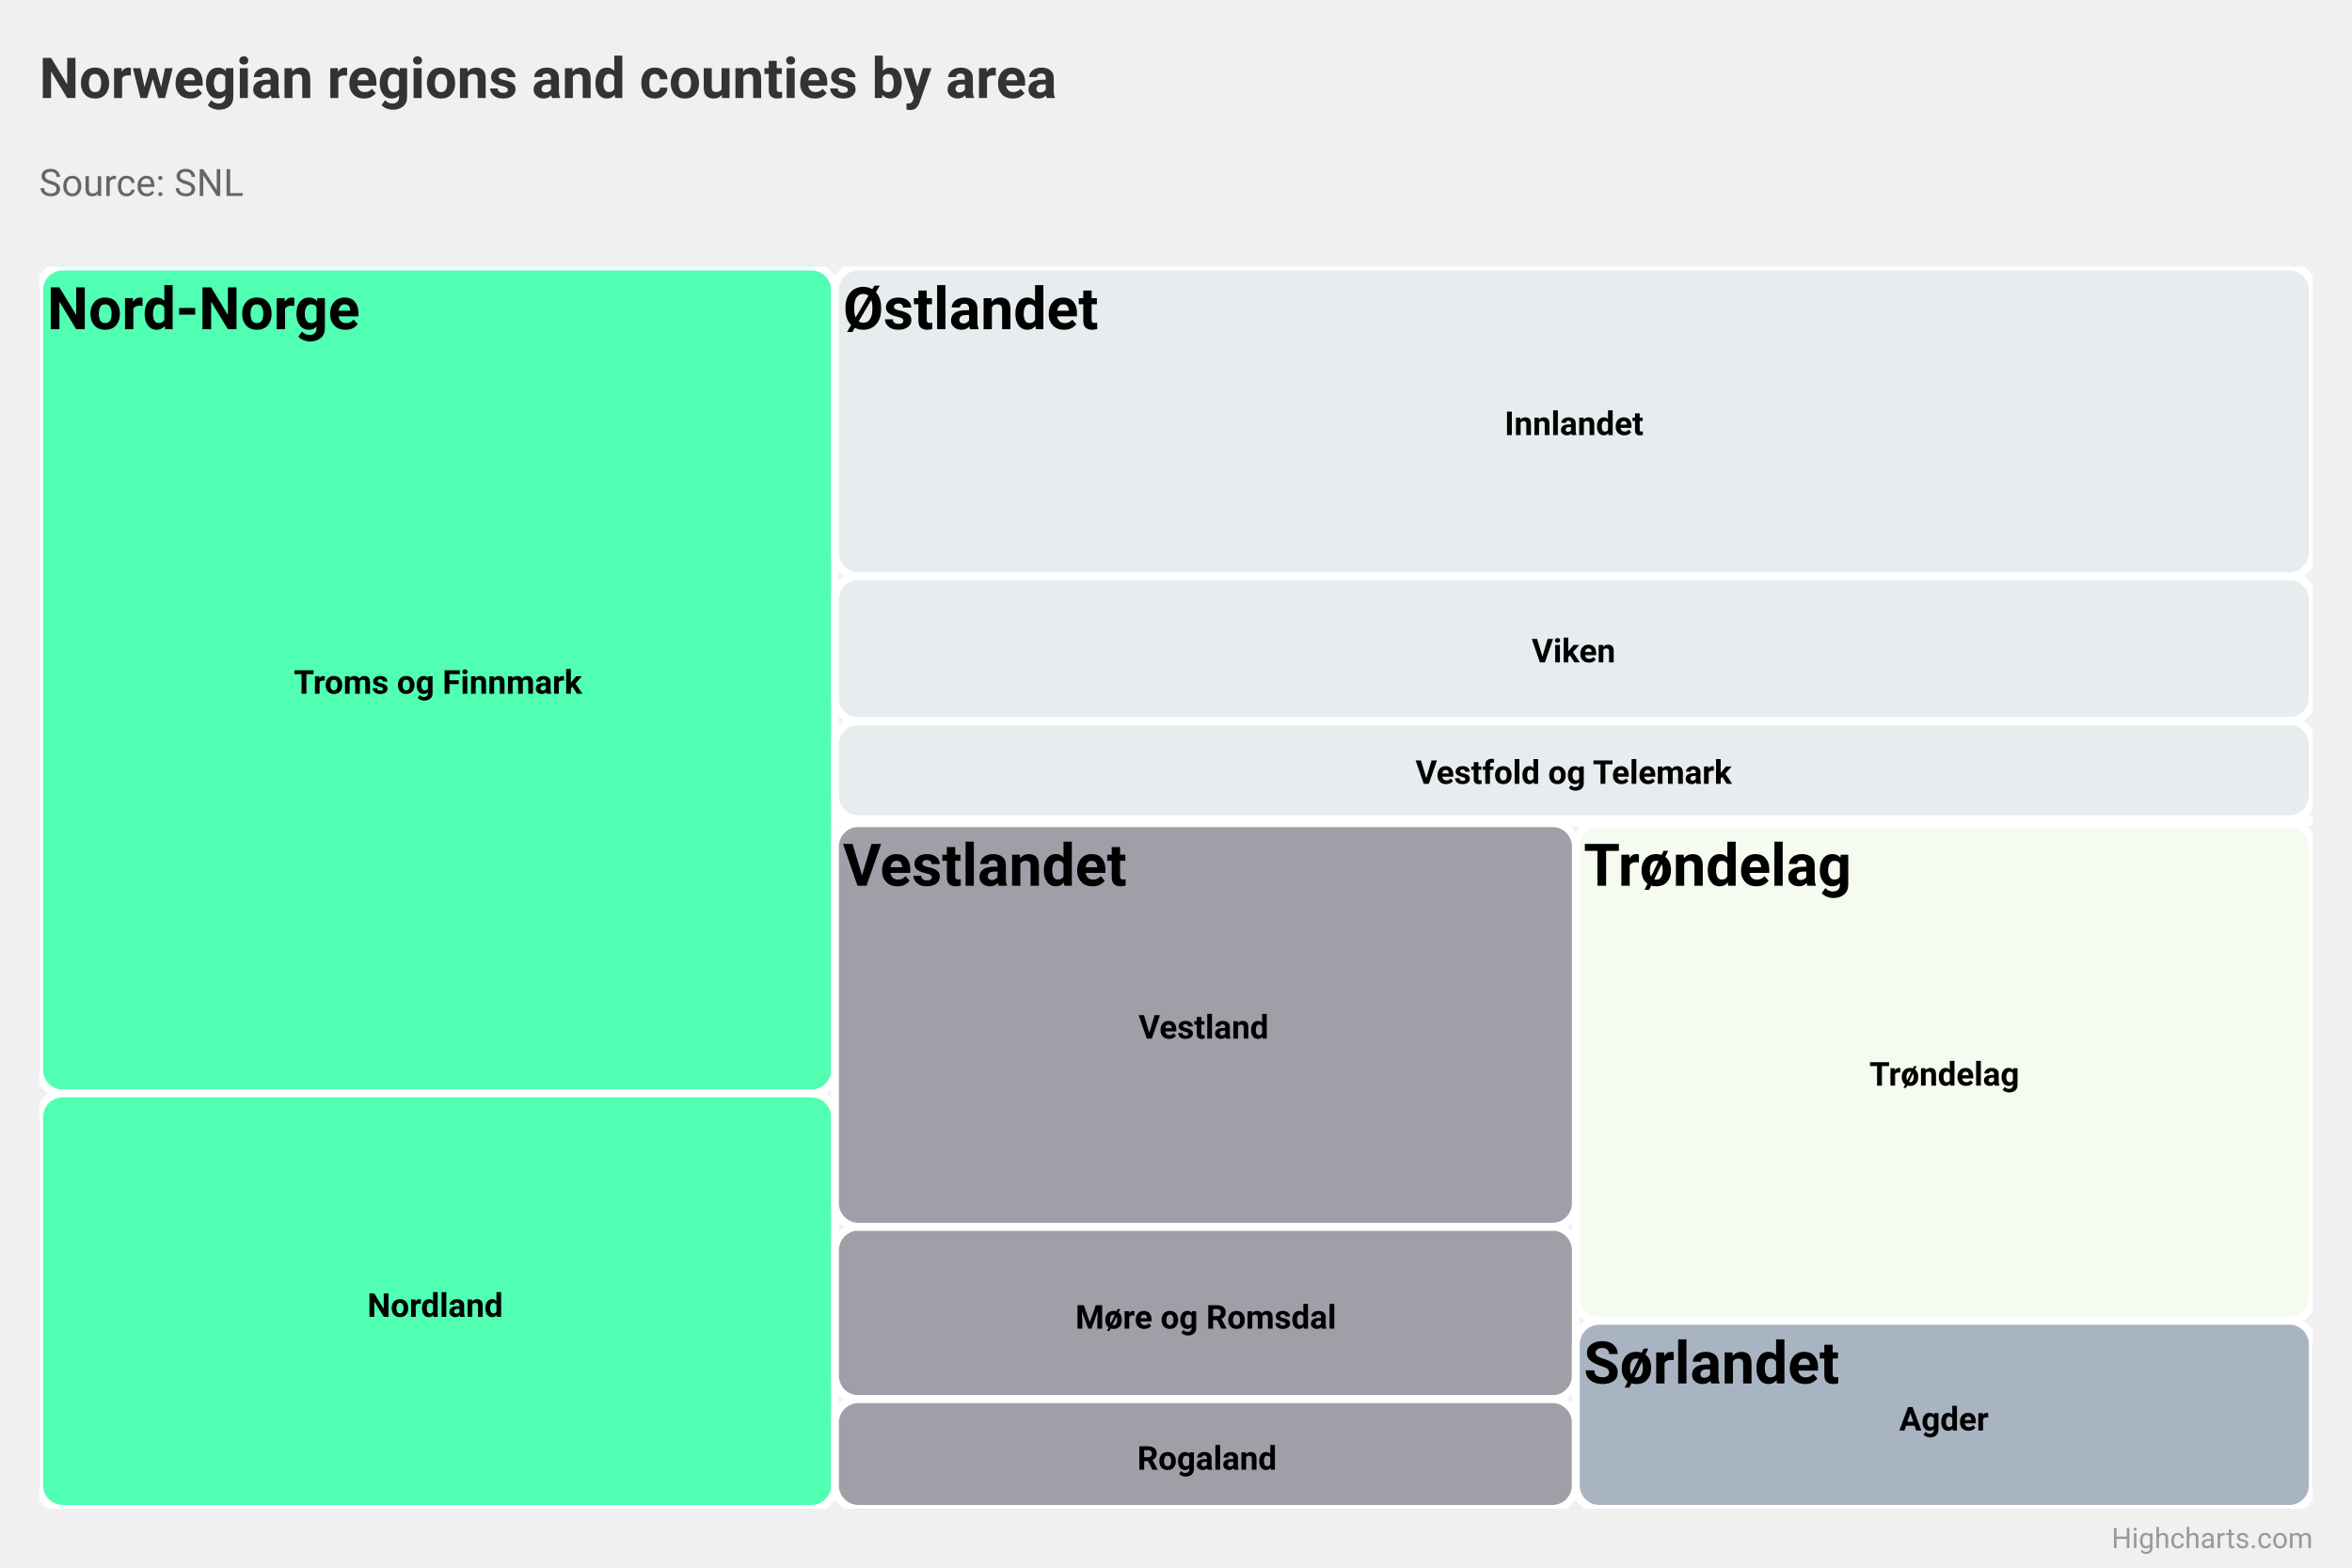
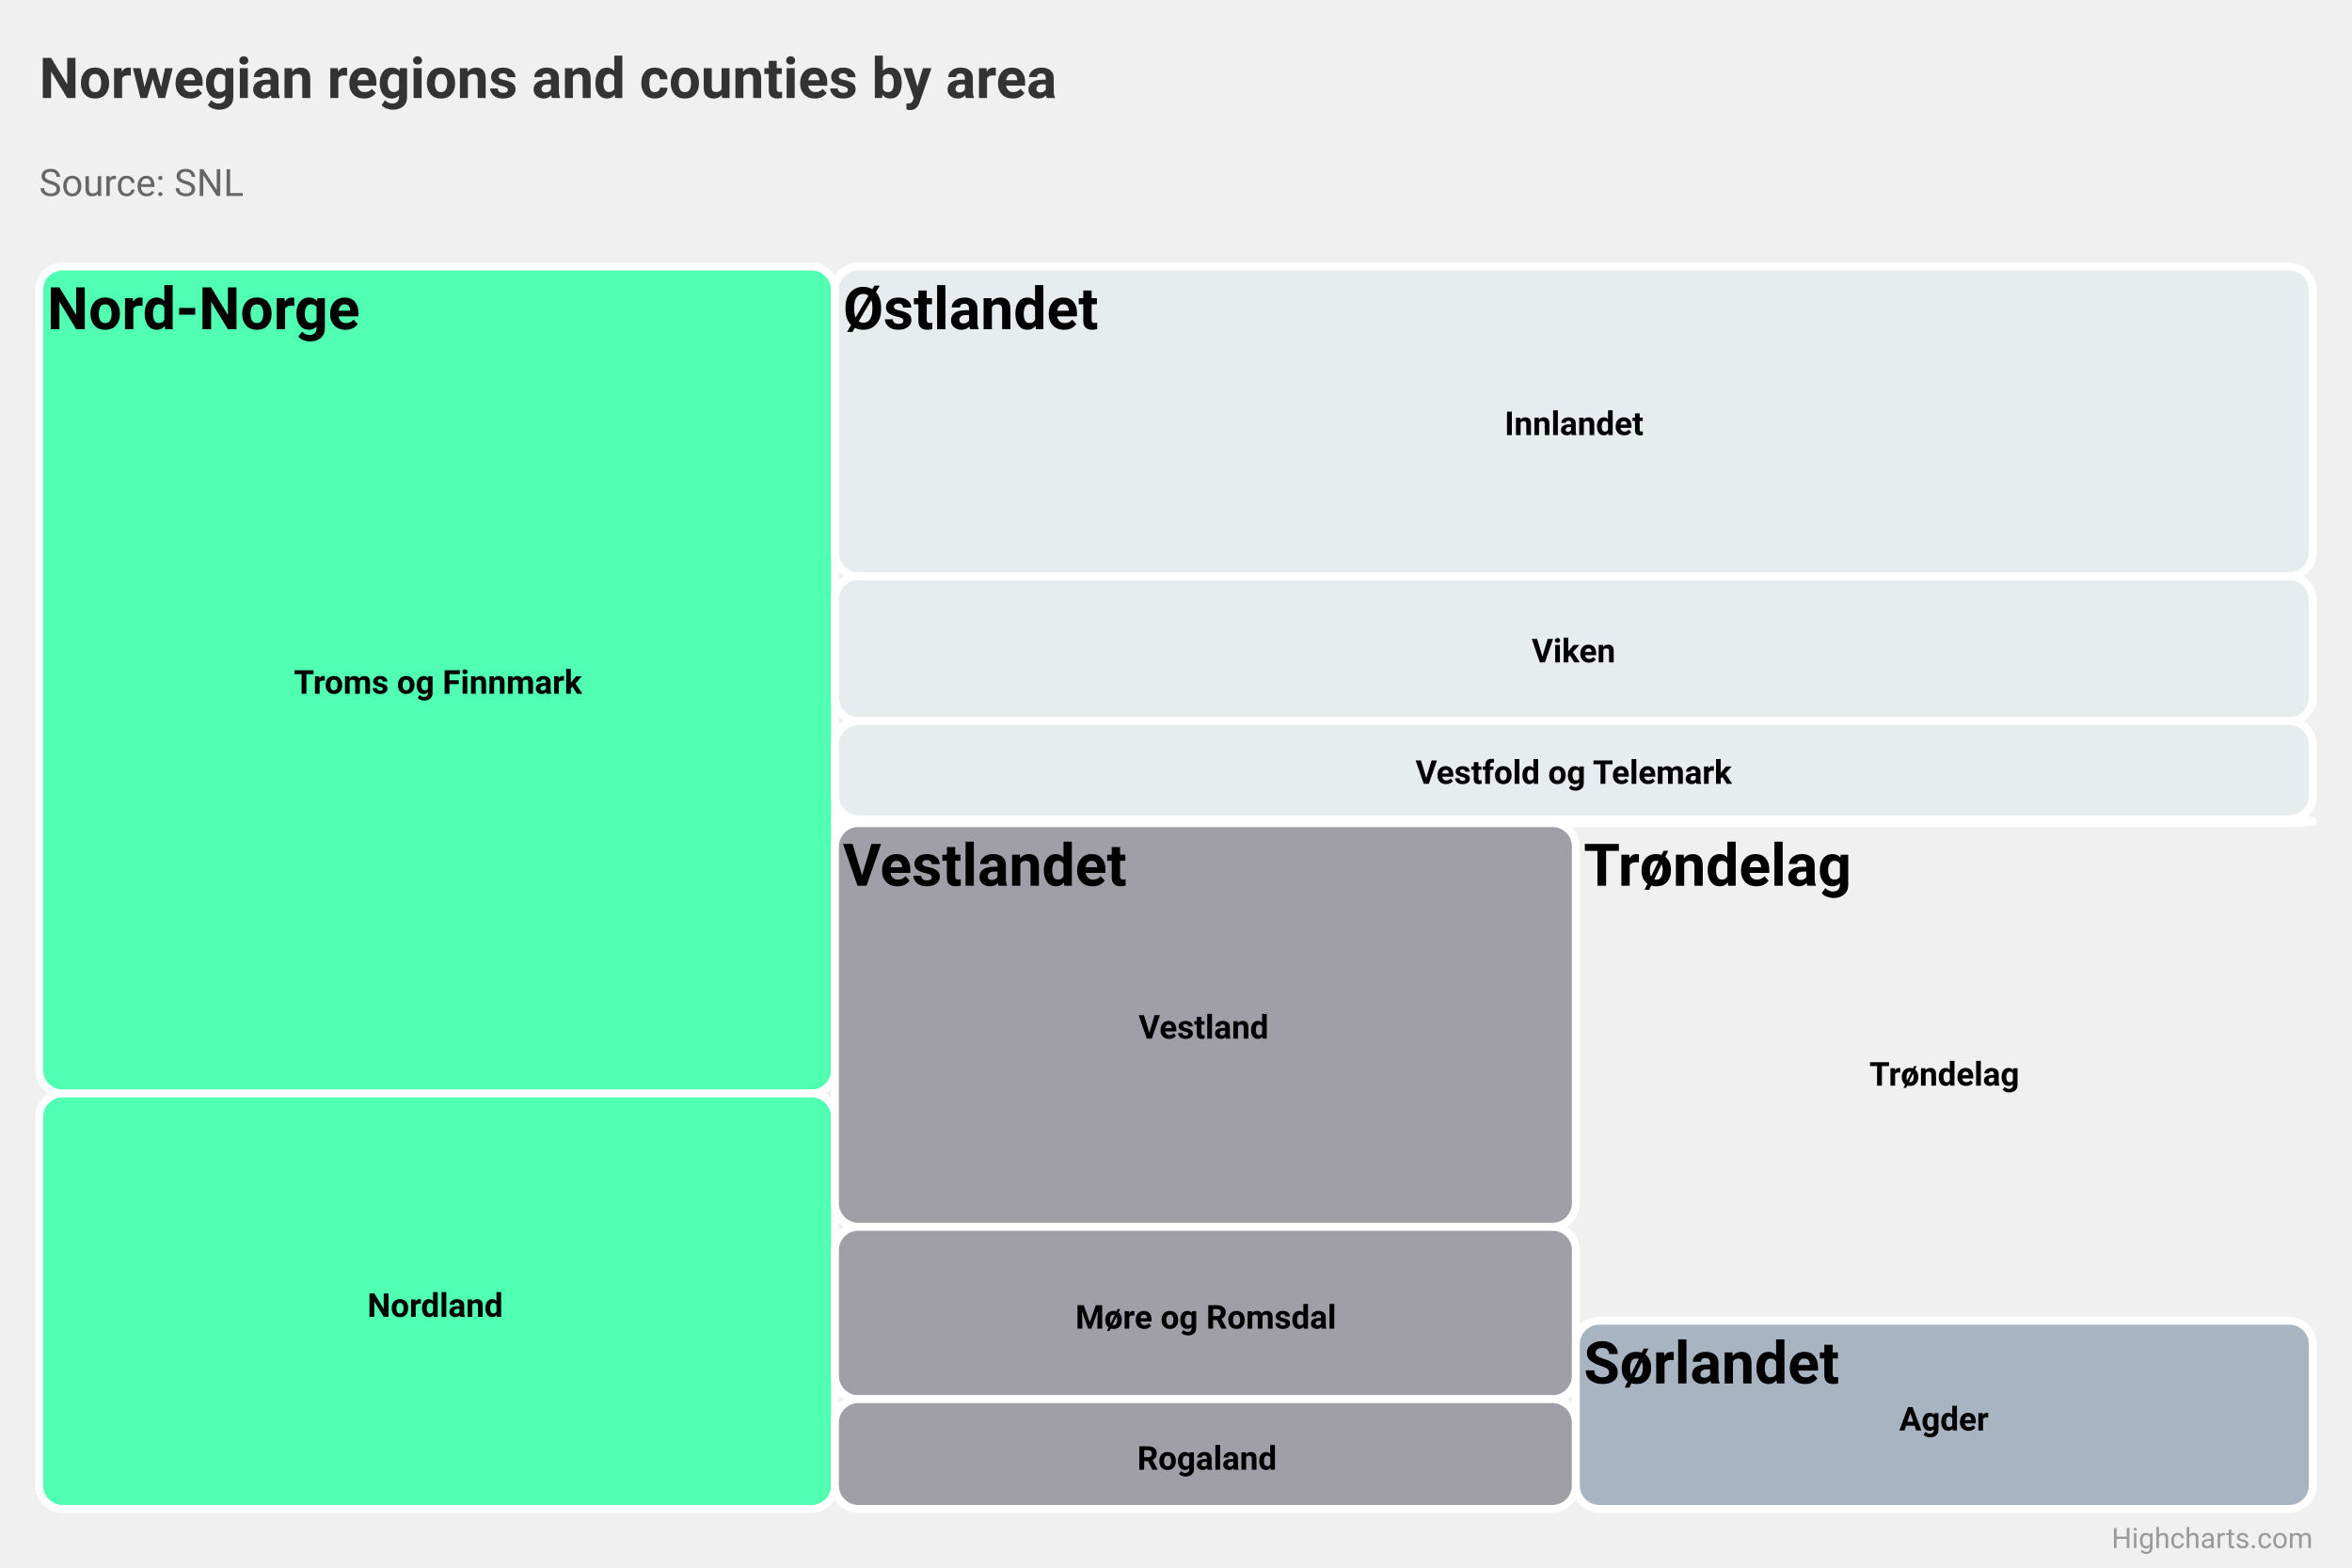
<svg xmlns="http://www.w3.org/2000/svg" xmlns:xlink="http://www.w3.org/1999/xlink" aria-hidden="false" aria-label="Interactive chart" viewBox="0 0 600 400" height="400" width="600" version="1.1" font-family="-apple-system, BlinkMacSystemFont, &quot;Segoe UI&quot;, Roboto, Helvetica, Arial, &quot;Apple Color Emoji&quot;, &quot;Segoe UI Emoji&quot;, &quot;Segoe UI Symbol&quot;, sans-serif" font-size="1rem">
z  <defs aria-hidden="true">
    <filter id="highcharts-drop-shadow-1">
      <fedropshadow stdDeviation="2.5" flood-opacity="0.75" flood-color="#000000" dy="1" dx="1" />
    </filter>
-     <clipPath id="highcharts-x0dc6qq-35-">
-       <rect height="317" width="580" y="0" x="0" fill="none" />
-     </clipPath>
  </defs>
  <g aria-hidden="true" data-z-index="1" class="highcharts-grid highcharts-xaxis-grid" />
  <g aria-hidden="true" data-z-index="1" class="highcharts-grid highcharts-yaxis-grid" />
  <g aria-hidden="true" data-z-index="2" class="highcharts-axis highcharts-xaxis">
-     <path d="M 10 385 L 590 385" data-z-index="7" fill="none" stroke="#333333" stroke-width="0" />
  </g>
  <g aria-hidden="true" data-z-index="2" class="highcharts-axis highcharts-yaxis">
-     <path d="M 10 68 L 10 385" data-z-index="7" fill="none" stroke="#333333" stroke-width="0" />
  </g>
  <g aria-hidden="false" filter="none" data-z-index="3" class="highcharts-series-group">
    <g aria-hidden="false" clip-path="url(#highcharts-x0dc6qq-35-)" transform="translate(10,68) scale(1 1)" data-z-index="0.1" class="highcharts-series highcharts-series-0 highcharts-treemap-series highcharts-color-0">
      <g aria-hidden="true" data-z-index="998" class="highcharts-level-group-2">
        <rect aria-label="Troms og Finnmark, value: 70,923." role="img" tabindex="-1" ry="6" rx="6" height="211" width="203" y="0" x="0" outline="none" fill="#50FFB1" stroke="#fff" stroke-width="2" />
        <rect aria-label="Nordland, value: 35,759." role="img" tabindex="-1" ry="6" rx="6" height="106" width="203" y="211" x="0" outline="none" fill="#50FFB1" stroke="#fff" stroke-width="2" />
-         <rect aria-label="Trøndelag, value: 39,494." role="img" tabindex="-1" ry="6" rx="6" height="127" width="188" y="142" x="392" outline="none" fill="#F5FBEF" stroke="#fff" stroke-width="2" />
        <rect aria-label="Møre og Romsdal, value: 13,840." role="img" tabindex="-1" ry="6" rx="6" height="44" width="189" y="245" x="203" outline="none" fill="#A09FA8" stroke="#fff" stroke-width="2" />
        <rect aria-label="Vestland, value: 31,969." role="img" tabindex="-1" ry="6" rx="6" height="103" width="189" y="142" x="203" outline="none" fill="#A09FA8" stroke="#fff" stroke-width="2" />
        <rect aria-label="Rogaland, value: 8,576." role="img" tabindex="-1" ry="6" rx="6" height="28" width="189" y="289" x="203" outline="none" fill="#A09FA8" stroke="#fff" stroke-width="2" />
        <rect aria-label="Viken, value: 22,768." role="img" tabindex="-1" ry="6" rx="6" height="37" width="377" y="79" x="203" outline="none" fill="#E7ECEF" stroke="#fff" stroke-width="2" />
        <rect aria-label="Innlandet, value: 49,391." role="img" tabindex="-1" ry="6" rx="6" height="79" width="377" y="0" x="203" outline="none" fill="#E7ECEF" stroke="#fff" stroke-width="2" />
        <rect aria-label="Oslo, value: 454." role="img" tabindex="-1" ry="6" rx="6" height="1" width="377" y="141" x="203" outline="none" fill="#E7ECEF" stroke="#fff" stroke-width="2" />
        <rect aria-label="Vestfold og Telemark, value: 15,925." role="img" tabindex="-1" ry="6" rx="6" height="25" width="377" y="116" x="203" outline="none" fill="#E7ECEF" stroke="#fff" stroke-width="2" />
        <rect aria-label="Agder, value: 14,981." role="img" tabindex="-1" ry="6" rx="6" height="48" width="188" y="269" x="392" outline="none" fill="#A9B4C2" stroke="#fff" stroke-width="2" />
      </g>
    </g>
    <g aria-hidden="true" clip-path="none" transform="translate(10,68) scale(1 1)" data-z-index="0.1" class="highcharts-markers highcharts-series-0 highcharts-treemap-series highcharts-color-0" />
  </g>
  <text aria-hidden="true" transform="translate(0,0) scale(1 1)" transform-origin="10 22" y="25" data-z-index="4" text-anchor="start" x="10" font-size="1.2em" color="rgb(51, 51, 51)" font-weight="bold" fill="rgb(51, 51, 51)">Norwegian regions and counties by area</text>
  <text aria-hidden="true" transform="translate(0,0) scale(1 1)" transform-origin="10 15" y="50" data-z-index="4" text-anchor="start" x="10" color="rgb(102, 102, 102)" font-size="0.8em" fill="rgb(102, 102, 102)">Source: <a xlink:href="https://snl.no/Norge">
      <tspan>SNL</tspan>
    </a>
  </text>
  <text aria-hidden="true" transform="translate(0,0) scale(1 1)" transform-origin="10 15" y="397" data-z-index="4" text-anchor="start" x="10" color="rgb(102, 102, 102)" font-size="0.8em" fill="rgb(102, 102, 102)" />
  <g aria-hidden="true" transform="translate(10,68) scale(1 1)" data-z-index="6" opacity="1">
    <g transform="translate(0,0)" filter="none" data-z-index="1" class="highcharts-label highcharts-data-label highcharts-data-label-color-undefined">
      <text y="16" data-z-index="1" x="2" color="rgb(0, 0, 0)" font-size="15px" font-weight="bold" fill="rgb(0, 0, 0)">Nord-Norge</text>
    </g>
    <g transform="translate(392,142)" filter="none" data-z-index="1" class="highcharts-label highcharts-data-label highcharts-data-label-color-undefined">
      <text y="16" data-z-index="1" x="2" color="rgb(0, 0, 0)" font-size="15px" font-weight="bold" fill="rgb(0, 0, 0)">Trøndelag</text>
    </g>
    <g transform="translate(203,142)" filter="none" data-z-index="1" class="highcharts-label highcharts-data-label highcharts-data-label-color-undefined">
      <text y="16" data-z-index="1" x="2" color="rgb(0, 0, 0)" font-size="15px" font-weight="bold" fill="rgb(0, 0, 0)">Vestlandet</text>
    </g>
    <g transform="translate(203,0)" filter="none" data-z-index="1" class="highcharts-label highcharts-data-label highcharts-data-label-color-undefined">
      <text y="16" data-z-index="1" x="2" color="rgb(0, 0, 0)" font-size="15px" font-weight="bold" fill="rgb(0, 0, 0)">Østlandet</text>
    </g>
    <g transform="translate(392,269)" filter="none" data-z-index="1" class="highcharts-label highcharts-data-label highcharts-data-label-color-undefined">
      <text y="16" data-z-index="1" x="2" color="rgb(0, 0, 0)" font-size="15px" font-weight="bold" fill="rgb(0, 0, 0)">Sørlandet</text>
    </g>
    <g transform="translate(48,96)" filter="none" data-z-index="1" class="highcharts-label highcharts-data-label highcharts-data-label-color-undefined">
      <text text-anchor="middle" y="13" data-z-index="1" x="53.715" color="rgb(0, 0, 0)" font-size="0.7em" font-weight="bold" fill="rgb(0, 0, 0)">Troms og Finnmark</text>
    </g>
    <g transform="translate(74,255)" filter="none" data-z-index="1" class="highcharts-label highcharts-data-label highcharts-data-label-color-undefined">
      <text text-anchor="middle" y="13" data-z-index="1" x="27.014" color="rgb(0, 0, 0)" font-size="0.7em" font-weight="bold" fill="rgb(0, 0, 0)">Nordland</text>
    </g>
    <g transform="translate(457,196)" filter="none" data-z-index="1" class="highcharts-label highcharts-data-label highcharts-data-label-color-undefined">
      <text text-anchor="middle" y="13" data-z-index="1" x="29.002" color="rgb(0, 0, 0)" font-size="0.7em" font-weight="bold" fill="rgb(0, 0, 0)">Trøndelag</text>
    </g>
    <g transform="translate(249,258)" filter="none" data-z-index="1" class="highcharts-label highcharts-data-label highcharts-data-label-color-undefined">
      <text text-anchor="middle" y="13" data-z-index="1" x="48.609" color="rgb(0, 0, 0)" font-size="0.7em" font-weight="bold" fill="rgb(0, 0, 0)">Møre og Romsdal</text>
    </g>
    <g transform="translate(272,184)" filter="none" data-z-index="1" class="highcharts-label highcharts-data-label highcharts-data-label-color-undefined">
      <text text-anchor="middle" y="13" data-z-index="1" x="25.037" color="rgb(0, 0, 0)" font-size="0.7em" font-weight="bold" fill="rgb(0, 0, 0)">Vestland</text>
    </g>
    <g transform="translate(271,294)" filter="none" data-z-index="1" class="highcharts-label highcharts-data-label highcharts-data-label-color-undefined">
      <text text-anchor="middle" y="13" data-z-index="1" x="26.913" color="rgb(0, 0, 0)" font-size="0.7em" font-weight="bold" fill="rgb(0, 0, 0)">Rogaland</text>
    </g>
    <g transform="translate(374,88)" filter="none" data-z-index="1" class="highcharts-label highcharts-data-label highcharts-data-label-color-undefined">
      <text text-anchor="middle" y="13" data-z-index="1" x="17.408" color="rgb(0, 0, 0)" font-size="0.7em" font-weight="bold" fill="rgb(0, 0, 0)">Viken</text>
    </g>
    <g transform="translate(364,30)" filter="none" data-z-index="1" class="highcharts-label highcharts-data-label highcharts-data-label-color-undefined">
      <text text-anchor="middle" y="13" data-z-index="1" x="27.54" color="rgb(0, 0, 0)" font-size="0.7em" font-weight="bold" fill="rgb(0, 0, 0)">Innlandet</text>
    </g>
    <g transform="translate(378,132)" filter="none" data-z-index="1" pointer-events="none" opacity="0">
      <text text-anchor="middle" y="13" data-z-index="1" x="13.802" color="rgb(0, 0, 0)" font-size="0.7em" font-weight="bold" fill="rgb(0, 0, 0)">Oslo</text>
    </g>
    <g transform="translate(333,119)" filter="none" data-z-index="1" class="highcharts-label highcharts-data-label highcharts-data-label-color-undefined">
      <text text-anchor="middle" y="13" data-z-index="1" x="58.453" color="rgb(0, 0, 0)" font-size="0.7em" font-weight="bold" fill="rgb(0, 0, 0)">Vestfold og Telemark</text>
    </g>
    <g transform="translate(467,284)" filter="none" data-z-index="1" class="highcharts-label highcharts-data-label highcharts-data-label-color-undefined">
      <text text-anchor="middle" y="13" data-z-index="1" x="18.902" color="rgb(0, 0, 0)" font-size="0.7em" font-weight="bold" fill="rgb(0, 0, 0)">Agder</text>
    </g>
  </g>
  <g aria-hidden="true" visibility="hidden" data-z-index="7" class="highcharts-legend highcharts-no-tooltip">
-     <rect height="8" width="8" y="0" x="0" filter="none" ry="0" rx="0" fill="none" stroke="#999999" stroke-width="0" />
    <g data-z-index="1">
      <g />
    </g>
  </g>
  <g aria-hidden="true" data-z-index="7" class="highcharts-axis-labels highcharts-xaxis-labels" />
  <g aria-hidden="true" data-z-index="7" class="highcharts-axis-labels highcharts-yaxis-labels" />
  <text aria-hidden="false" aria-label="Chart credits: Highcharts.com" y="395" data-z-index="8" text-anchor="end" x="590" cursor="pointer" color="rgb(153, 153, 153)" font-size="0.6em" fill="rgb(153, 153, 153)">Highcharts.com</text>
</svg>
